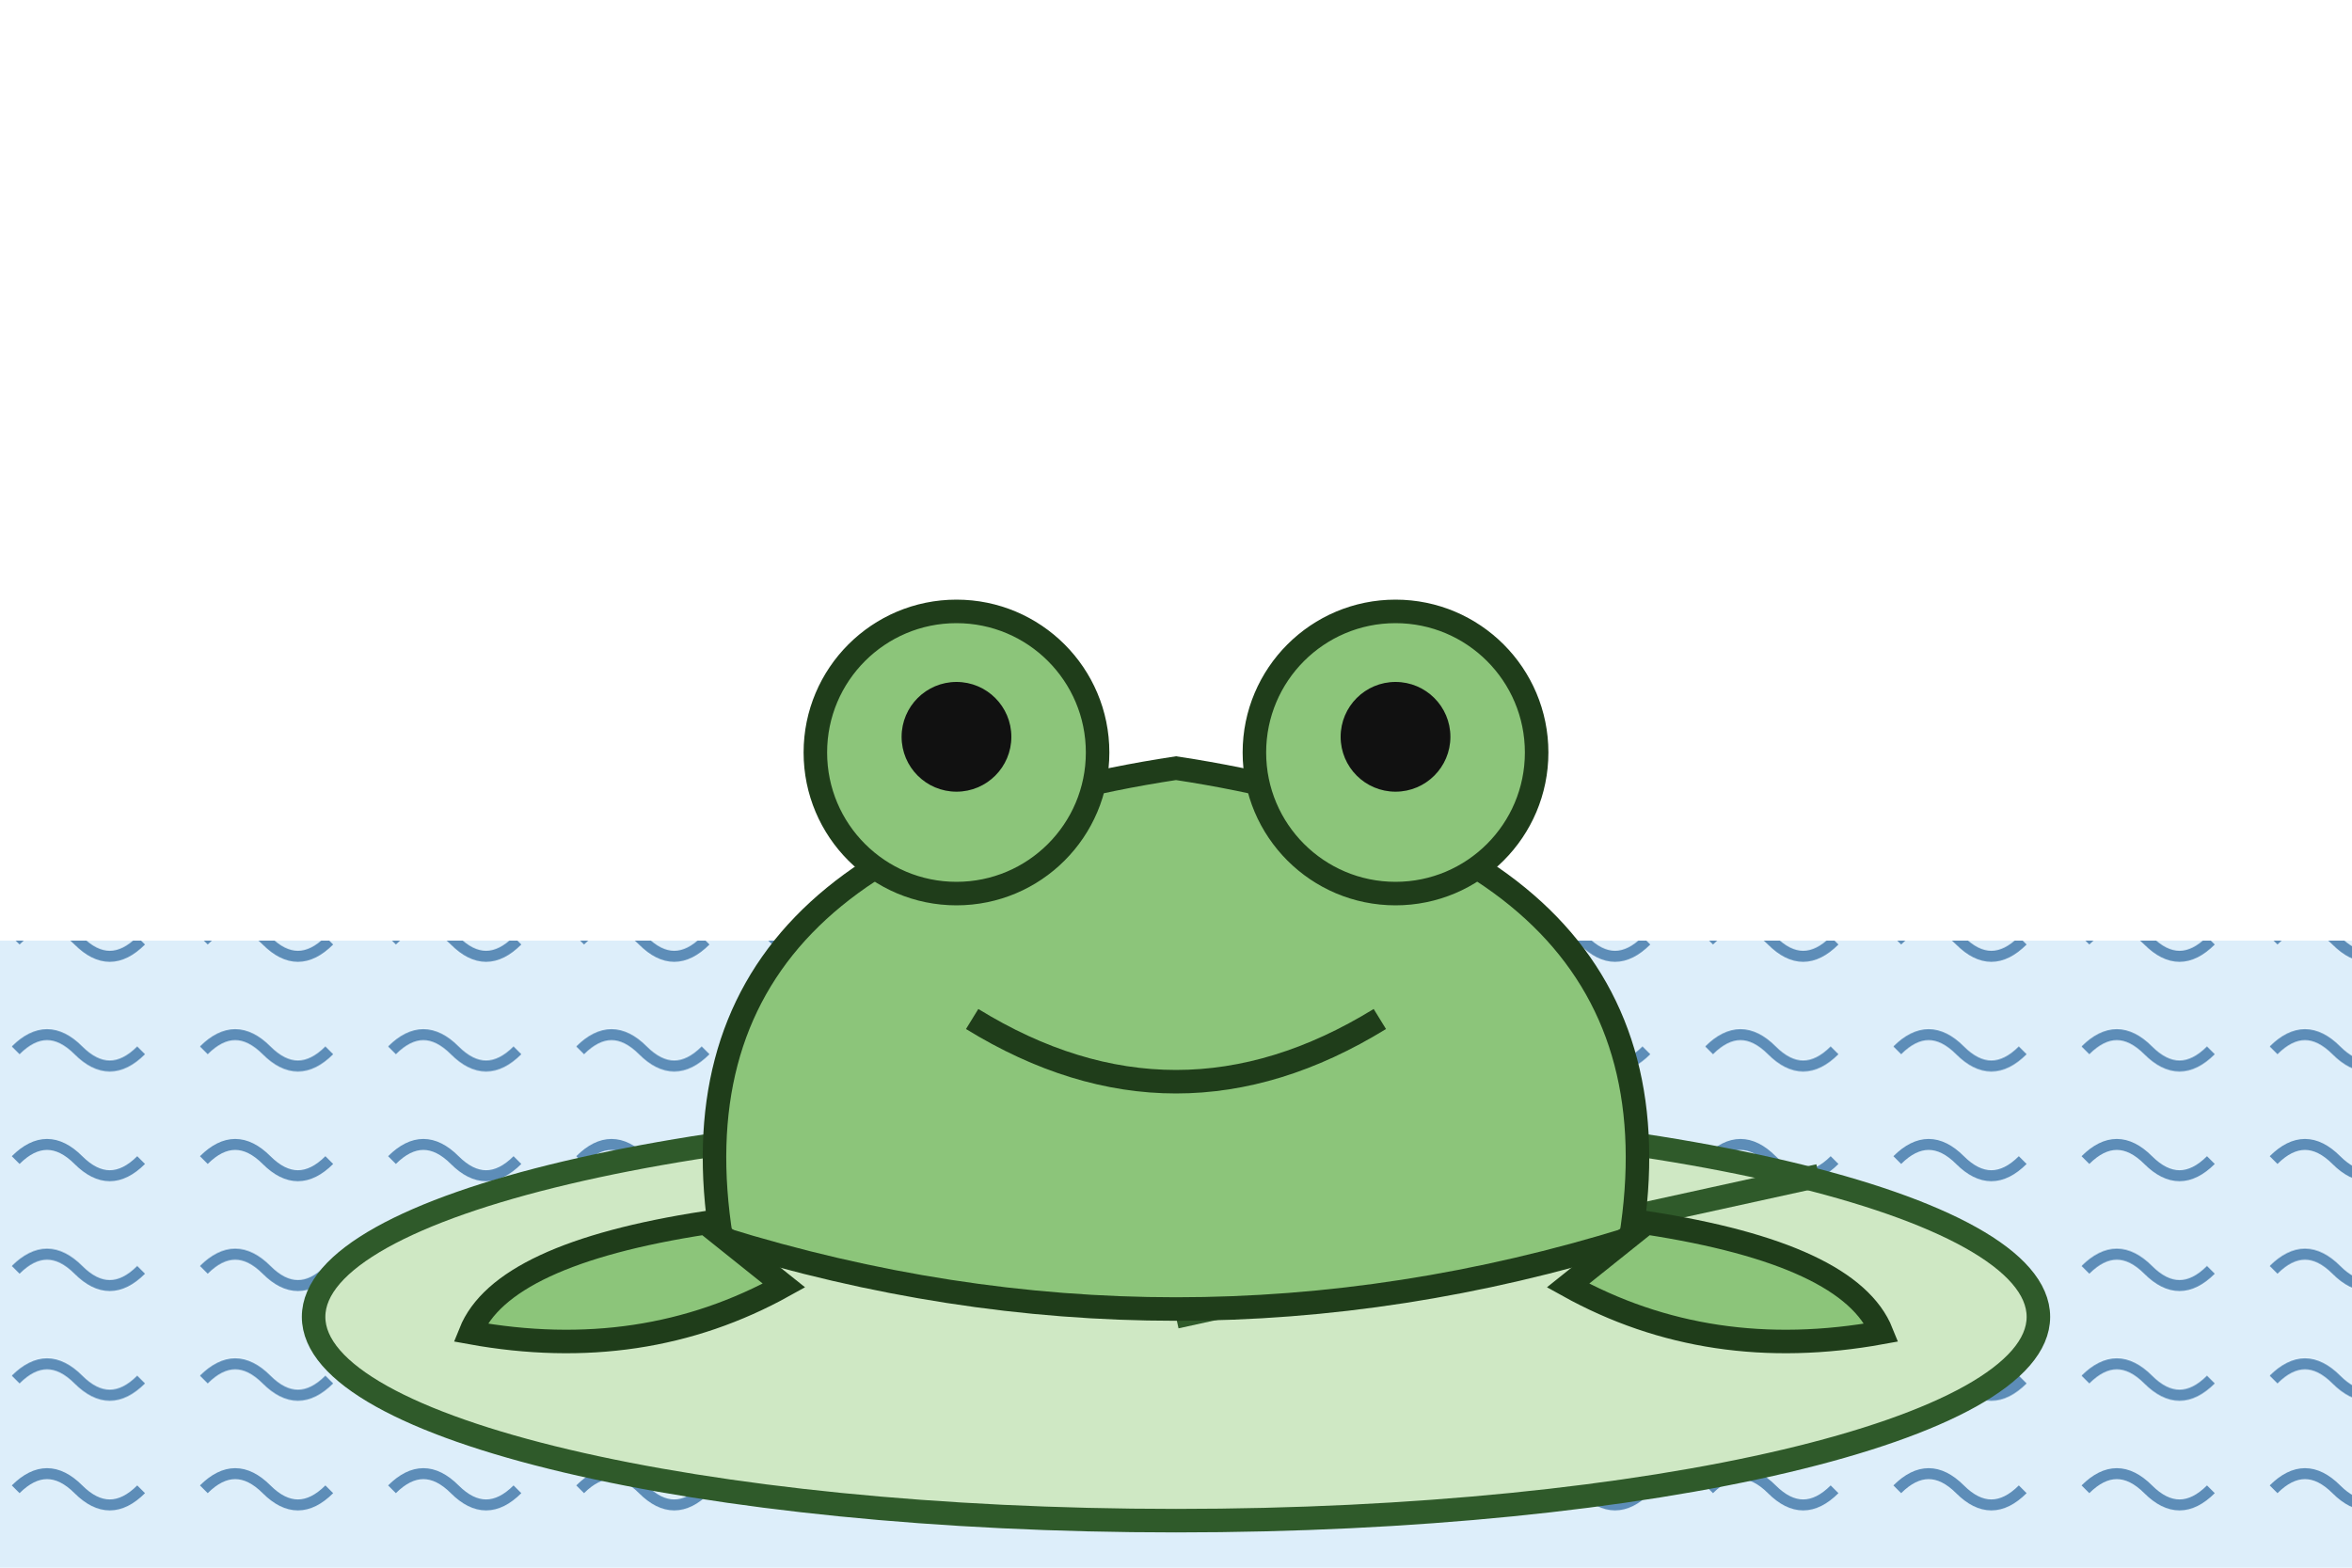
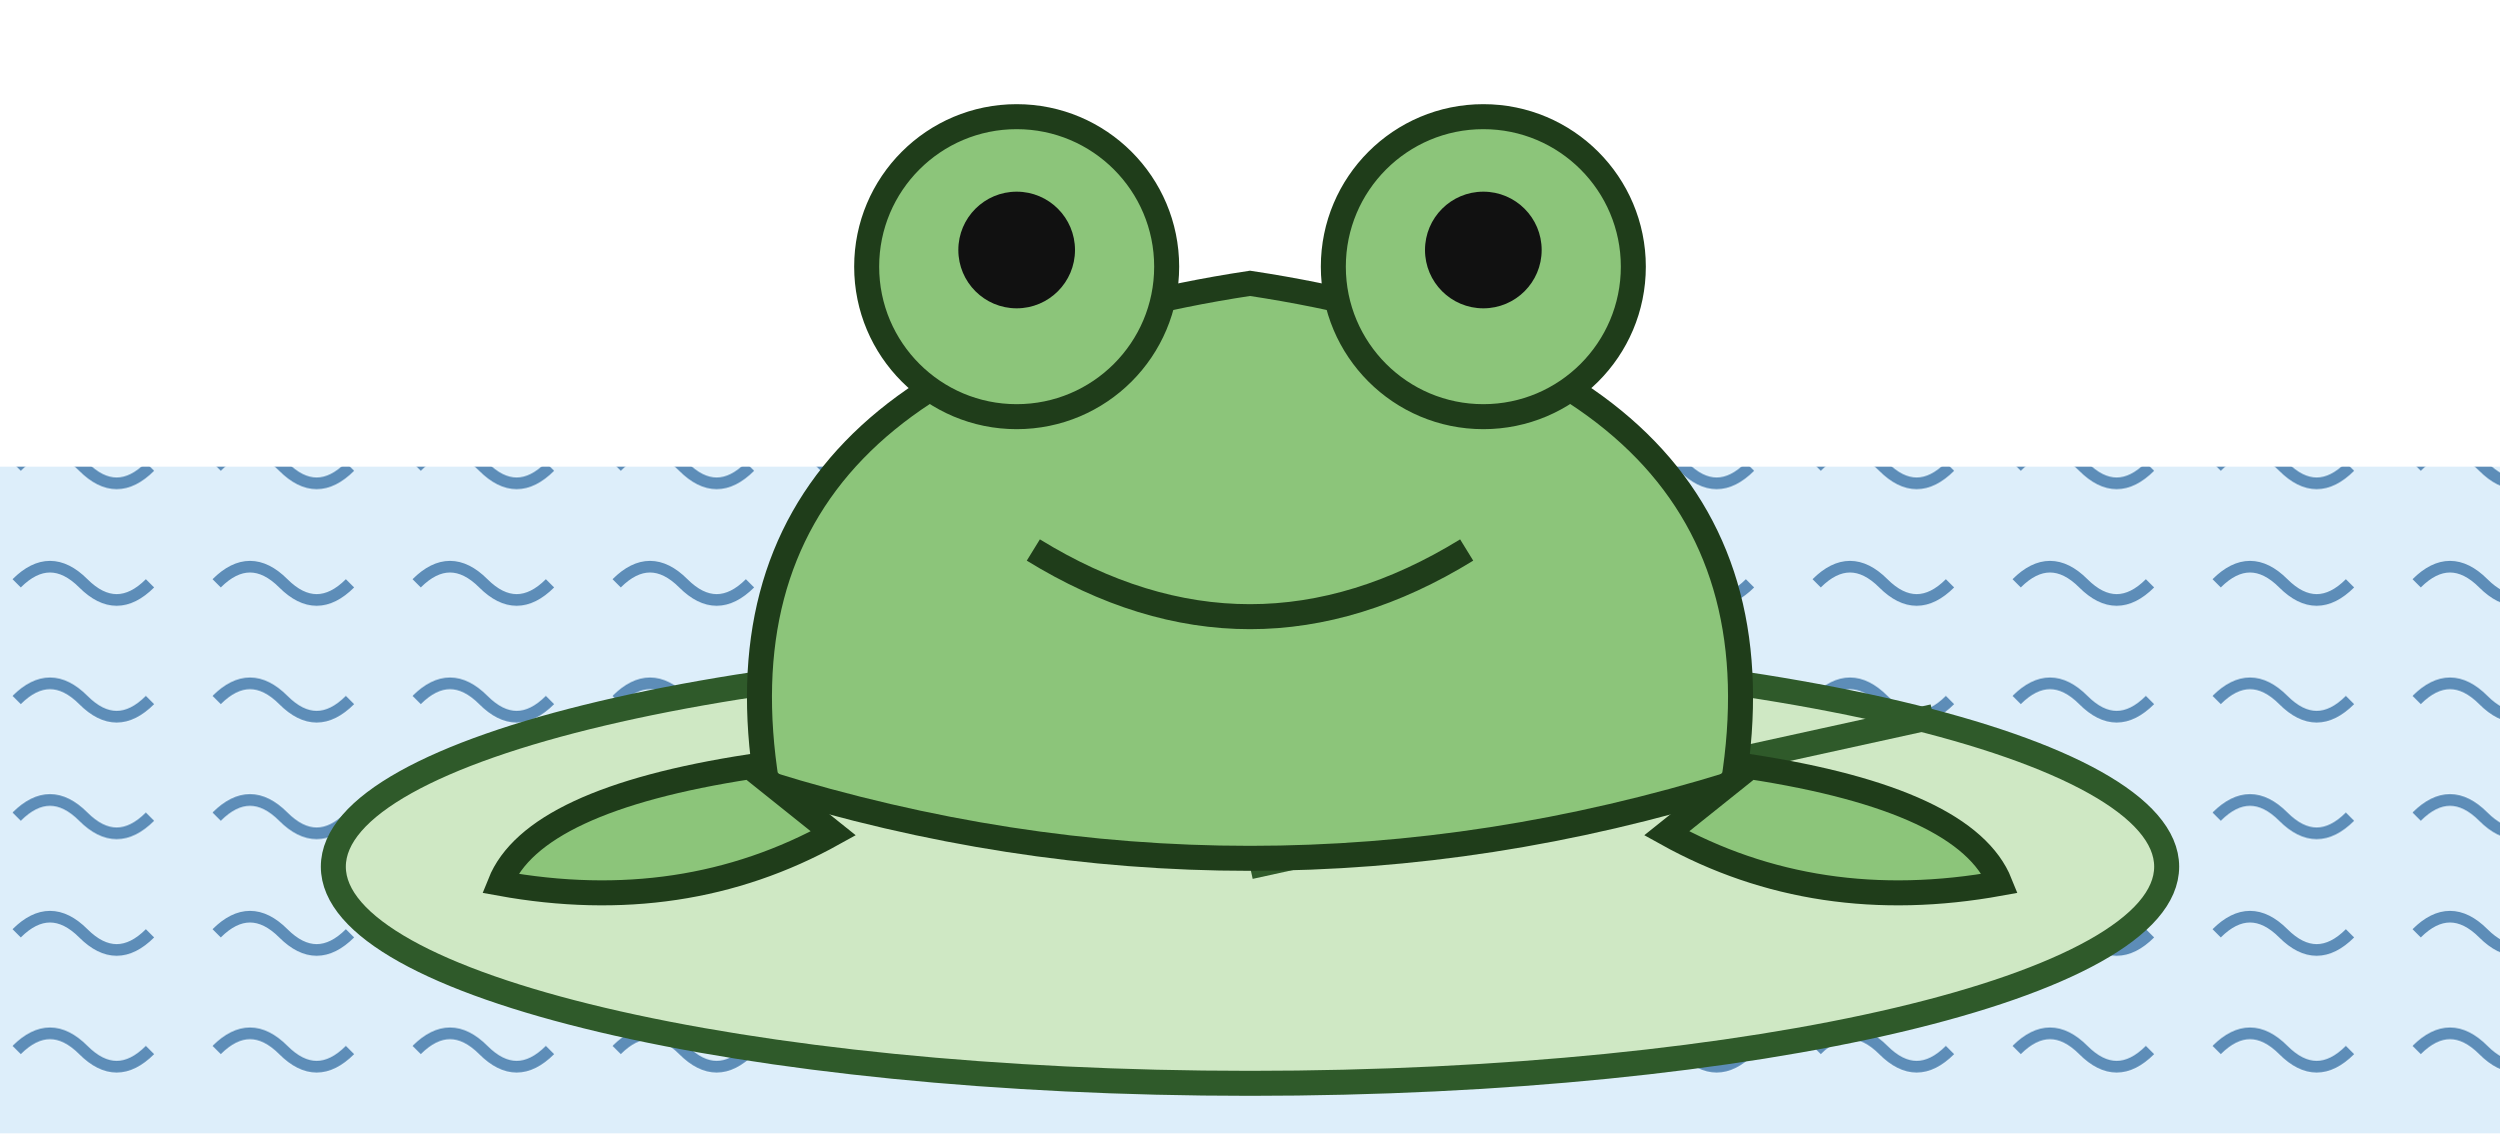
- <svg xmlns="http://www.w3.org/2000/svg" viewBox="0 0 300 200" role="img" aria-labelledby="t">
+ <svg xmlns="http://www.w3.org/2000/svg" viewBox="0 64 300 136" role="img" aria-labelledby="t">
  <defs>
    <pattern id="w" width="24" height="14" patternUnits="userSpaceOnUse">
      <rect width="24" height="14" fill="#DDEEFA" />
      <path d="M2 8 q4 -4 8 0 t8 0" fill="none" stroke="#5D8DB8" stroke-width="1.4" />
    </pattern>
  </defs>
  <rect x="0" y="120" width="300" height="80" fill="url(#w)" />
  <path d="M150 168 m-110 0 a110 26 0 1 0 220 0 a110 26 0 1 0 -220 0 Z" fill="#CFE8C4" stroke="#2F5A2A" stroke-width="3" />
  <path d="M150 168 L232 150" stroke="#2F5A2A" stroke-width="3" />
  <g fill="#8CC57A" stroke="#1F3D1A" stroke-width="3">
    <path d="M92 158 Q84 108 150 98 Q216 108 208 158 Q150 176 92 158 Z" />
    <circle cx="122" cy="96" r="18" />
    <circle cx="178" cy="96" r="18" />
    <path d="M90 156 q-26 4 -30 14 q22 4 40 -6 Z" />
    <path d="M210 156 q26 4 30 14 q-22 4 -40 -6 Z" />
  </g>
  <circle cx="122" cy="94" r="7" fill="#111" />
  <circle cx="178" cy="94" r="7" fill="#111" />
  <path d="M124 130 Q150 146 176 130" fill="none" stroke="#1F3D1A" stroke-width="3" />
</svg>
